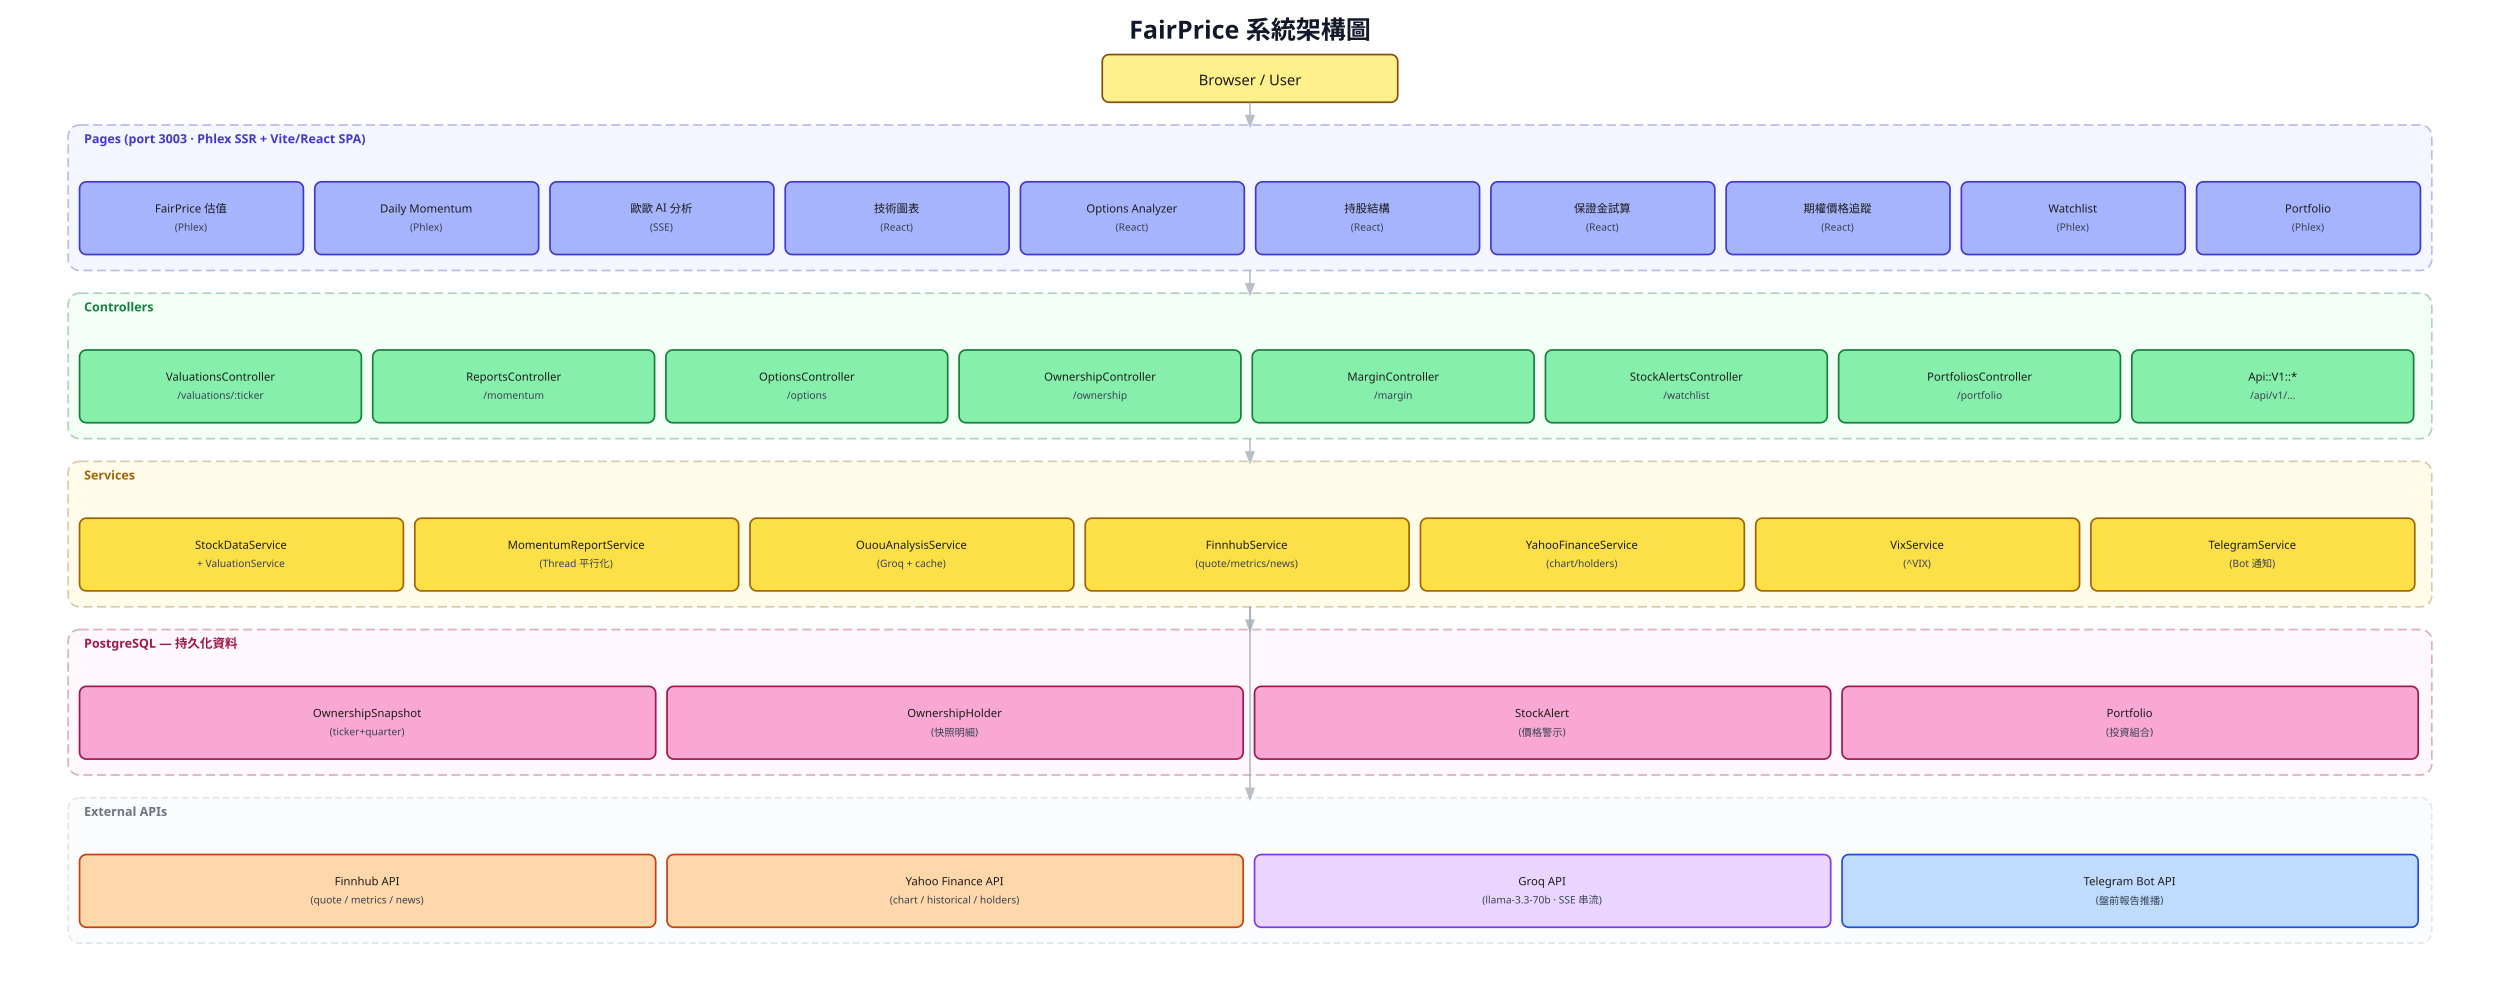
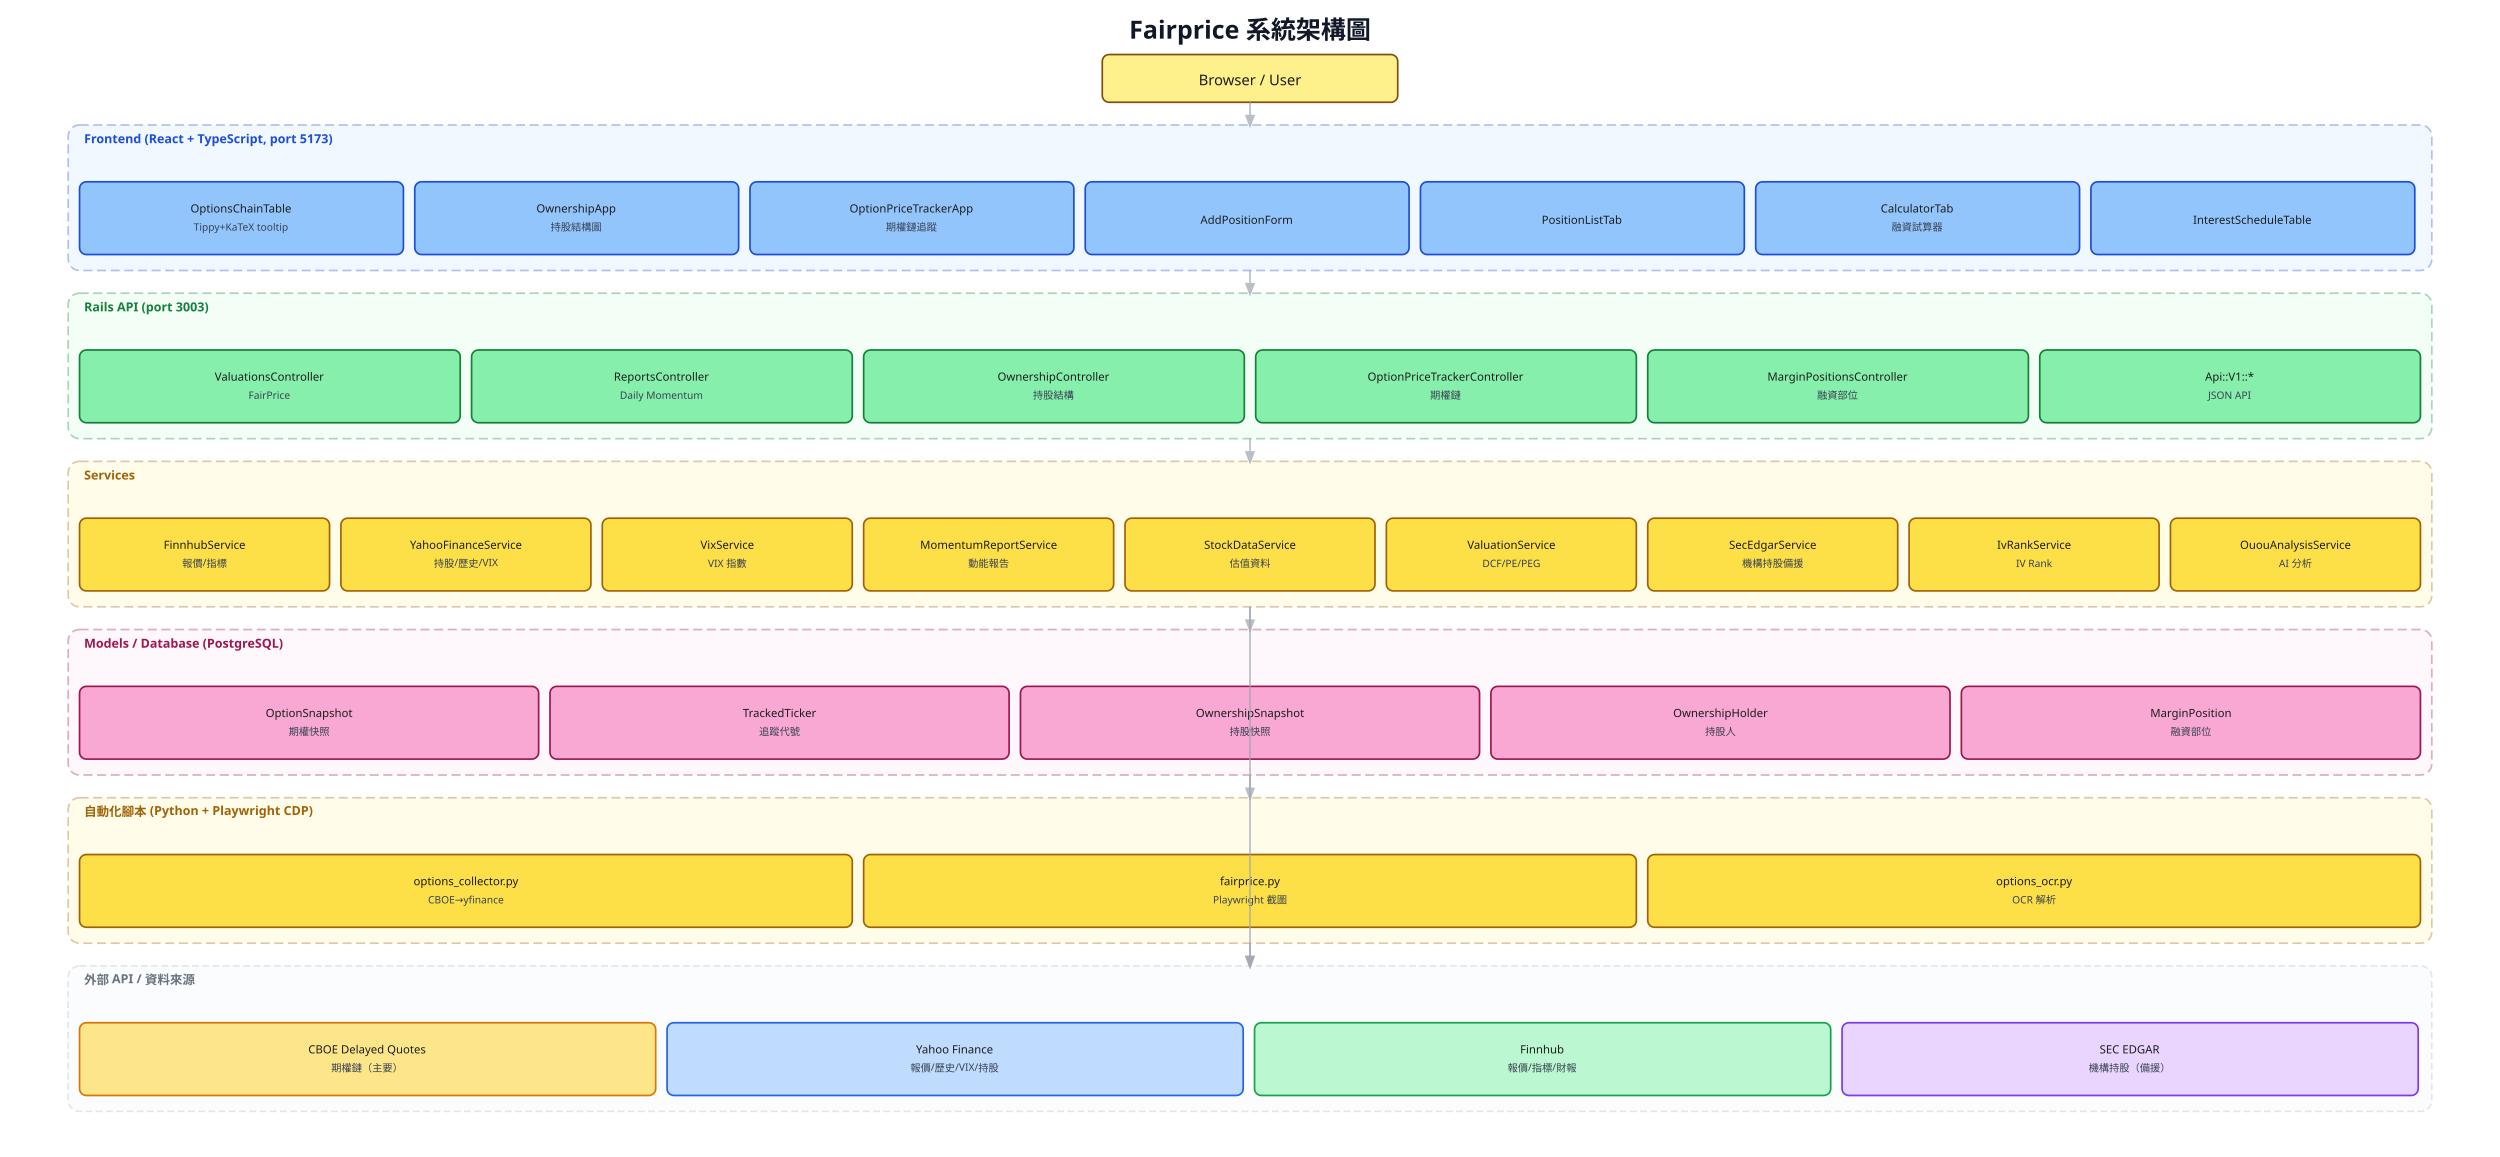
- <svg xmlns="http://www.w3.org/2000/svg" viewBox="0 0 2200 870" style="background:#f8fafc">
+ <svg xmlns="http://www.w3.org/2000/svg" viewBox="0 0 2200 1018" style="background:#f8fafc">
  <defs>
    <marker id="arr" markerWidth="8" markerHeight="8" refX="6" refY="3" orient="auto">
      <path d="M0,0 L0,6 L8,3 z" fill="#9ca3af" />
    </marker>
  </defs>
-   <text x="1100" y="34" text-anchor="middle" font-size="22" fill="#111827" font-weight="700" font-family="ui-sans-serif,system-ui,sans-serif">FairPrice 系統架構圖</text>
+   <text x="1100" y="34" text-anchor="middle" font-size="22" fill="#111827" font-weight="700" font-family="ui-sans-serif,system-ui,sans-serif">Fairprice 系統架構圖</text>
  <rect x="970" y="48" width="260" height="42" rx="6" fill="#fef08a" stroke="#854d0e" stroke-width="1.5" opacity="1" />
  <text x="1100" y="75" text-anchor="middle" font-size="13" fill="#1c1c1c" font-weight="normal" font-family="ui-sans-serif,system-ui,sans-serif">Browser / User</text>
-   <rect x="60" y="110" width="2080" height="128" rx="10" fill="#e0e7ff" stroke="#4338ca" stroke-width="1.5" opacity="0.35" stroke-dasharray="8,4" />
-   <text x="74" y="126" text-anchor="start" font-size="11" fill="#4338ca" font-weight="700" font-family="ui-sans-serif,system-ui,sans-serif">Pages  (port 3003 · Phlex SSR + Vite/React SPA)</text>
-   <rect x="70" y="160" width="197" height="64" rx="6" fill="#a5b4fc" stroke="#4338ca" stroke-width="1.5" opacity="1" />
-   <text x="168" y="187" text-anchor="middle" font-size="10" fill="#1c1c1c" font-weight="normal" font-family="ui-sans-serif,system-ui,sans-serif">FairPrice 估值</text>
-   <text x="168" y="203" text-anchor="middle" font-size="9" fill="#374151" font-weight="normal" font-family="ui-sans-serif,system-ui,sans-serif">(Phlex)</text>
-   <rect x="277" y="160" width="197" height="64" rx="6" fill="#a5b4fc" stroke="#4338ca" stroke-width="1.5" opacity="1" />
-   <text x="375" y="187" text-anchor="middle" font-size="10" fill="#1c1c1c" font-weight="normal" font-family="ui-sans-serif,system-ui,sans-serif">Daily Momentum</text>
-   <text x="375" y="203" text-anchor="middle" font-size="9" fill="#374151" font-weight="normal" font-family="ui-sans-serif,system-ui,sans-serif">(Phlex)</text>
-   <rect x="484" y="160" width="197" height="64" rx="6" fill="#a5b4fc" stroke="#4338ca" stroke-width="1.5" opacity="1" />
-   <text x="582" y="187" text-anchor="middle" font-size="10" fill="#1c1c1c" font-weight="normal" font-family="ui-sans-serif,system-ui,sans-serif">歐歐 AI 分析</text>
-   <text x="582" y="203" text-anchor="middle" font-size="9" fill="#374151" font-weight="normal" font-family="ui-sans-serif,system-ui,sans-serif">(SSE)</text>
-   <rect x="691" y="160" width="197" height="64" rx="6" fill="#a5b4fc" stroke="#4338ca" stroke-width="1.5" opacity="1" />
-   <text x="789" y="187" text-anchor="middle" font-size="10" fill="#1c1c1c" font-weight="normal" font-family="ui-sans-serif,system-ui,sans-serif">技術圖表</text>
-   <text x="789" y="203" text-anchor="middle" font-size="9" fill="#374151" font-weight="normal" font-family="ui-sans-serif,system-ui,sans-serif">(React)</text>
-   <rect x="898" y="160" width="197" height="64" rx="6" fill="#a5b4fc" stroke="#4338ca" stroke-width="1.5" opacity="1" />
-   <text x="996" y="187" text-anchor="middle" font-size="10" fill="#1c1c1c" font-weight="normal" font-family="ui-sans-serif,system-ui,sans-serif">Options Analyzer</text>
-   <text x="996" y="203" text-anchor="middle" font-size="9" fill="#374151" font-weight="normal" font-family="ui-sans-serif,system-ui,sans-serif">(React)</text>
-   <rect x="1105" y="160" width="197" height="64" rx="6" fill="#a5b4fc" stroke="#4338ca" stroke-width="1.5" opacity="1" />
-   <text x="1203" y="187" text-anchor="middle" font-size="10" fill="#1c1c1c" font-weight="normal" font-family="ui-sans-serif,system-ui,sans-serif">持股結構</text>
-   <text x="1203" y="203" text-anchor="middle" font-size="9" fill="#374151" font-weight="normal" font-family="ui-sans-serif,system-ui,sans-serif">(React)</text>
-   <rect x="1312" y="160" width="197" height="64" rx="6" fill="#a5b4fc" stroke="#4338ca" stroke-width="1.5" opacity="1" />
-   <text x="1410" y="187" text-anchor="middle" font-size="10" fill="#1c1c1c" font-weight="normal" font-family="ui-sans-serif,system-ui,sans-serif">保證金試算</text>
-   <text x="1410" y="203" text-anchor="middle" font-size="9" fill="#374151" font-weight="normal" font-family="ui-sans-serif,system-ui,sans-serif">(React)</text>
-   <rect x="1519" y="160" width="197" height="64" rx="6" fill="#a5b4fc" stroke="#4338ca" stroke-width="1.5" opacity="1" />
-   <text x="1617" y="187" text-anchor="middle" font-size="10" fill="#1c1c1c" font-weight="normal" font-family="ui-sans-serif,system-ui,sans-serif">期權價格追蹤</text>
-   <text x="1617" y="203" text-anchor="middle" font-size="9" fill="#374151" font-weight="normal" font-family="ui-sans-serif,system-ui,sans-serif">(React)</text>
-   <rect x="1726" y="160" width="197" height="64" rx="6" fill="#a5b4fc" stroke="#4338ca" stroke-width="1.5" opacity="1" />
-   <text x="1824" y="187" text-anchor="middle" font-size="10" fill="#1c1c1c" font-weight="normal" font-family="ui-sans-serif,system-ui,sans-serif">Watchlist</text>
-   <text x="1824" y="203" text-anchor="middle" font-size="9" fill="#374151" font-weight="normal" font-family="ui-sans-serif,system-ui,sans-serif">(Phlex)</text>
-   <rect x="1933" y="160" width="197" height="64" rx="6" fill="#a5b4fc" stroke="#4338ca" stroke-width="1.5" opacity="1" />
-   <text x="2031" y="187" text-anchor="middle" font-size="10" fill="#1c1c1c" font-weight="normal" font-family="ui-sans-serif,system-ui,sans-serif">Portfolio</text>
-   <text x="2031" y="203" text-anchor="middle" font-size="9" fill="#374151" font-weight="normal" font-family="ui-sans-serif,system-ui,sans-serif">(Phlex)</text>
+   <rect x="60" y="110" width="2080" height="128" rx="10" fill="#dbeafe" stroke="#1d4ed8" stroke-width="1.5" opacity="0.35" stroke-dasharray="8,4" />
+   <text x="74" y="126" text-anchor="start" font-size="11" fill="#1d4ed8" font-weight="700" font-family="ui-sans-serif,system-ui,sans-serif">Frontend  (React + TypeScript, port 5173)</text>
+   <rect x="70" y="160" width="285" height="64" rx="6" fill="#93c5fd" stroke="#1d4ed8" stroke-width="1.5" opacity="1" />
+   <text x="212" y="187" text-anchor="middle" font-size="10" fill="#1c1c1c" font-weight="normal" font-family="ui-sans-serif,system-ui,sans-serif">OptionsChainTable</text>
+   <text x="212" y="203" text-anchor="middle" font-size="9" fill="#374151" font-weight="normal" font-family="ui-sans-serif,system-ui,sans-serif">Tippy+KaTeX tooltip</text>
+   <rect x="365" y="160" width="285" height="64" rx="6" fill="#93c5fd" stroke="#1d4ed8" stroke-width="1.5" opacity="1" />
+   <text x="507" y="187" text-anchor="middle" font-size="10" fill="#1c1c1c" font-weight="normal" font-family="ui-sans-serif,system-ui,sans-serif">OwnershipApp</text>
+   <text x="507" y="203" text-anchor="middle" font-size="9" fill="#374151" font-weight="normal" font-family="ui-sans-serif,system-ui,sans-serif">持股結構圖</text>
+   <rect x="660" y="160" width="285" height="64" rx="6" fill="#93c5fd" stroke="#1d4ed8" stroke-width="1.5" opacity="1" />
+   <text x="802" y="187" text-anchor="middle" font-size="10" fill="#1c1c1c" font-weight="normal" font-family="ui-sans-serif,system-ui,sans-serif">OptionPriceTrackerApp</text>
+   <text x="802" y="203" text-anchor="middle" font-size="9" fill="#374151" font-weight="normal" font-family="ui-sans-serif,system-ui,sans-serif">期權鏈追蹤</text>
+   <rect x="955" y="160" width="285" height="64" rx="6" fill="#93c5fd" stroke="#1d4ed8" stroke-width="1.5" opacity="1" />
+   <text x="1097" y="197" text-anchor="middle" font-size="10" fill="#1c1c1c" font-weight="normal" font-family="ui-sans-serif,system-ui,sans-serif">AddPositionForm</text>
+   <rect x="1250" y="160" width="285" height="64" rx="6" fill="#93c5fd" stroke="#1d4ed8" stroke-width="1.5" opacity="1" />
+   <text x="1392" y="197" text-anchor="middle" font-size="10" fill="#1c1c1c" font-weight="normal" font-family="ui-sans-serif,system-ui,sans-serif">PositionListTab</text>
+   <rect x="1545" y="160" width="285" height="64" rx="6" fill="#93c5fd" stroke="#1d4ed8" stroke-width="1.5" opacity="1" />
+   <text x="1687" y="187" text-anchor="middle" font-size="10" fill="#1c1c1c" font-weight="normal" font-family="ui-sans-serif,system-ui,sans-serif">CalculatorTab</text>
+   <text x="1687" y="203" text-anchor="middle" font-size="9" fill="#374151" font-weight="normal" font-family="ui-sans-serif,system-ui,sans-serif">融資試算器</text>
+   <rect x="1840" y="160" width="285" height="64" rx="6" fill="#93c5fd" stroke="#1d4ed8" stroke-width="1.5" opacity="1" />
+   <text x="1982" y="197" text-anchor="middle" font-size="10" fill="#1c1c1c" font-weight="normal" font-family="ui-sans-serif,system-ui,sans-serif">InterestScheduleTable</text>
  <rect x="60" y="258" width="2080" height="128" rx="10" fill="#dcfce7" stroke="#15803d" stroke-width="1.5" opacity="0.35" stroke-dasharray="8,4" />
-   <text x="74" y="274" text-anchor="start" font-size="11" fill="#15803d" font-weight="700" font-family="ui-sans-serif,system-ui,sans-serif">Controllers</text>
-   <rect x="70" y="308" width="248" height="64" rx="6" fill="#86efac" stroke="#15803d" stroke-width="1.5" opacity="1" />
-   <text x="194" y="335" text-anchor="middle" font-size="10" fill="#1c1c1c" font-weight="normal" font-family="ui-sans-serif,system-ui,sans-serif">ValuationsController</text>
-   <text x="194" y="351" text-anchor="middle" font-size="9" fill="#374151" font-weight="normal" font-family="ui-sans-serif,system-ui,sans-serif">/valuations/:ticker</text>
-   <rect x="328" y="308" width="248" height="64" rx="6" fill="#86efac" stroke="#15803d" stroke-width="1.5" opacity="1" />
-   <text x="452" y="335" text-anchor="middle" font-size="10" fill="#1c1c1c" font-weight="normal" font-family="ui-sans-serif,system-ui,sans-serif">ReportsController</text>
-   <text x="452" y="351" text-anchor="middle" font-size="9" fill="#374151" font-weight="normal" font-family="ui-sans-serif,system-ui,sans-serif">/momentum</text>
-   <rect x="586" y="308" width="248" height="64" rx="6" fill="#86efac" stroke="#15803d" stroke-width="1.5" opacity="1" />
-   <text x="710" y="335" text-anchor="middle" font-size="10" fill="#1c1c1c" font-weight="normal" font-family="ui-sans-serif,system-ui,sans-serif">OptionsController</text>
-   <text x="710" y="351" text-anchor="middle" font-size="9" fill="#374151" font-weight="normal" font-family="ui-sans-serif,system-ui,sans-serif">/options</text>
-   <rect x="844" y="308" width="248" height="64" rx="6" fill="#86efac" stroke="#15803d" stroke-width="1.5" opacity="1" />
-   <text x="968" y="335" text-anchor="middle" font-size="10" fill="#1c1c1c" font-weight="normal" font-family="ui-sans-serif,system-ui,sans-serif">OwnershipController</text>
-   <text x="968" y="351" text-anchor="middle" font-size="9" fill="#374151" font-weight="normal" font-family="ui-sans-serif,system-ui,sans-serif">/ownership</text>
-   <rect x="1102" y="308" width="248" height="64" rx="6" fill="#86efac" stroke="#15803d" stroke-width="1.5" opacity="1" />
-   <text x="1226" y="335" text-anchor="middle" font-size="10" fill="#1c1c1c" font-weight="normal" font-family="ui-sans-serif,system-ui,sans-serif">MarginController</text>
-   <text x="1226" y="351" text-anchor="middle" font-size="9" fill="#374151" font-weight="normal" font-family="ui-sans-serif,system-ui,sans-serif">/margin</text>
-   <rect x="1360" y="308" width="248" height="64" rx="6" fill="#86efac" stroke="#15803d" stroke-width="1.5" opacity="1" />
-   <text x="1484" y="335" text-anchor="middle" font-size="10" fill="#1c1c1c" font-weight="normal" font-family="ui-sans-serif,system-ui,sans-serif">StockAlertsController</text>
-   <text x="1484" y="351" text-anchor="middle" font-size="9" fill="#374151" font-weight="normal" font-family="ui-sans-serif,system-ui,sans-serif">/watchlist</text>
-   <rect x="1618" y="308" width="248" height="64" rx="6" fill="#86efac" stroke="#15803d" stroke-width="1.5" opacity="1" />
-   <text x="1742" y="335" text-anchor="middle" font-size="10" fill="#1c1c1c" font-weight="normal" font-family="ui-sans-serif,system-ui,sans-serif">PortfoliosController</text>
-   <text x="1742" y="351" text-anchor="middle" font-size="9" fill="#374151" font-weight="normal" font-family="ui-sans-serif,system-ui,sans-serif">/portfolio</text>
-   <rect x="1876" y="308" width="248" height="64" rx="6" fill="#86efac" stroke="#15803d" stroke-width="1.5" opacity="1" />
-   <text x="2000" y="335" text-anchor="middle" font-size="10" fill="#1c1c1c" font-weight="normal" font-family="ui-sans-serif,system-ui,sans-serif">Api::V1::*</text>
-   <text x="2000" y="351" text-anchor="middle" font-size="9" fill="#374151" font-weight="normal" font-family="ui-sans-serif,system-ui,sans-serif">/api/v1/...</text>
+   <text x="74" y="274" text-anchor="start" font-size="11" fill="#15803d" font-weight="700" font-family="ui-sans-serif,system-ui,sans-serif">Rails API  (port 3003)</text>
+   <rect x="70" y="308" width="335" height="64" rx="6" fill="#86efac" stroke="#15803d" stroke-width="1.5" opacity="1" />
+   <text x="237" y="335" text-anchor="middle" font-size="10" fill="#1c1c1c" font-weight="normal" font-family="ui-sans-serif,system-ui,sans-serif">ValuationsController</text>
+   <text x="237" y="351" text-anchor="middle" font-size="9" fill="#374151" font-weight="normal" font-family="ui-sans-serif,system-ui,sans-serif">FairPrice</text>
+   <rect x="415" y="308" width="335" height="64" rx="6" fill="#86efac" stroke="#15803d" stroke-width="1.5" opacity="1" />
+   <text x="582" y="335" text-anchor="middle" font-size="10" fill="#1c1c1c" font-weight="normal" font-family="ui-sans-serif,system-ui,sans-serif">ReportsController</text>
+   <text x="582" y="351" text-anchor="middle" font-size="9" fill="#374151" font-weight="normal" font-family="ui-sans-serif,system-ui,sans-serif">Daily Momentum</text>
+   <rect x="760" y="308" width="335" height="64" rx="6" fill="#86efac" stroke="#15803d" stroke-width="1.5" opacity="1" />
+   <text x="927" y="335" text-anchor="middle" font-size="10" fill="#1c1c1c" font-weight="normal" font-family="ui-sans-serif,system-ui,sans-serif">OwnershipController</text>
+   <text x="927" y="351" text-anchor="middle" font-size="9" fill="#374151" font-weight="normal" font-family="ui-sans-serif,system-ui,sans-serif">持股結構</text>
+   <rect x="1105" y="308" width="335" height="64" rx="6" fill="#86efac" stroke="#15803d" stroke-width="1.5" opacity="1" />
+   <text x="1272" y="335" text-anchor="middle" font-size="10" fill="#1c1c1c" font-weight="normal" font-family="ui-sans-serif,system-ui,sans-serif">OptionPriceTrackerController</text>
+   <text x="1272" y="351" text-anchor="middle" font-size="9" fill="#374151" font-weight="normal" font-family="ui-sans-serif,system-ui,sans-serif">期權鏈</text>
+   <rect x="1450" y="308" width="335" height="64" rx="6" fill="#86efac" stroke="#15803d" stroke-width="1.5" opacity="1" />
+   <text x="1617" y="335" text-anchor="middle" font-size="10" fill="#1c1c1c" font-weight="normal" font-family="ui-sans-serif,system-ui,sans-serif">MarginPositionsController</text>
+   <text x="1617" y="351" text-anchor="middle" font-size="9" fill="#374151" font-weight="normal" font-family="ui-sans-serif,system-ui,sans-serif">融資部位</text>
+   <rect x="1795" y="308" width="335" height="64" rx="6" fill="#86efac" stroke="#15803d" stroke-width="1.5" opacity="1" />
+   <text x="1962" y="335" text-anchor="middle" font-size="10" fill="#1c1c1c" font-weight="normal" font-family="ui-sans-serif,system-ui,sans-serif">Api::V1::*</text>
+   <text x="1962" y="351" text-anchor="middle" font-size="9" fill="#374151" font-weight="normal" font-family="ui-sans-serif,system-ui,sans-serif">JSON API</text>
  <rect x="60" y="406" width="2080" height="128" rx="10" fill="#fef9c3" stroke="#a16207" stroke-width="1.5" opacity="0.35" stroke-dasharray="8,4" />
  <text x="74" y="422" text-anchor="start" font-size="11" fill="#a16207" font-weight="700" font-family="ui-sans-serif,system-ui,sans-serif">Services</text>
-   <rect x="70" y="456" width="285" height="64" rx="6" fill="#fde047" stroke="#a16207" stroke-width="1.5" opacity="1" />
-   <text x="212" y="483" text-anchor="middle" font-size="10" fill="#1c1c1c" font-weight="normal" font-family="ui-sans-serif,system-ui,sans-serif">StockDataService</text>
-   <text x="212" y="499" text-anchor="middle" font-size="9" fill="#374151" font-weight="normal" font-family="ui-sans-serif,system-ui,sans-serif">+ ValuationService</text>
-   <rect x="365" y="456" width="285" height="64" rx="6" fill="#fde047" stroke="#a16207" stroke-width="1.5" opacity="1" />
-   <text x="507" y="483" text-anchor="middle" font-size="10" fill="#1c1c1c" font-weight="normal" font-family="ui-sans-serif,system-ui,sans-serif">MomentumReportService</text>
-   <text x="507" y="499" text-anchor="middle" font-size="9" fill="#374151" font-weight="normal" font-family="ui-sans-serif,system-ui,sans-serif">(Thread 平行化)</text>
-   <rect x="660" y="456" width="285" height="64" rx="6" fill="#fde047" stroke="#a16207" stroke-width="1.5" opacity="1" />
-   <text x="802" y="483" text-anchor="middle" font-size="10" fill="#1c1c1c" font-weight="normal" font-family="ui-sans-serif,system-ui,sans-serif">OuouAnalysisService</text>
-   <text x="802" y="499" text-anchor="middle" font-size="9" fill="#374151" font-weight="normal" font-family="ui-sans-serif,system-ui,sans-serif">(Groq + cache)</text>
-   <rect x="955" y="456" width="285" height="64" rx="6" fill="#fde047" stroke="#a16207" stroke-width="1.5" opacity="1" />
-   <text x="1097" y="483" text-anchor="middle" font-size="10" fill="#1c1c1c" font-weight="normal" font-family="ui-sans-serif,system-ui,sans-serif">FinnhubService</text>
-   <text x="1097" y="499" text-anchor="middle" font-size="9" fill="#374151" font-weight="normal" font-family="ui-sans-serif,system-ui,sans-serif">(quote/metrics/news)</text>
-   <rect x="1250" y="456" width="285" height="64" rx="6" fill="#fde047" stroke="#a16207" stroke-width="1.5" opacity="1" />
-   <text x="1392" y="483" text-anchor="middle" font-size="10" fill="#1c1c1c" font-weight="normal" font-family="ui-sans-serif,system-ui,sans-serif">YahooFinanceService</text>
-   <text x="1392" y="499" text-anchor="middle" font-size="9" fill="#374151" font-weight="normal" font-family="ui-sans-serif,system-ui,sans-serif">(chart/holders)</text>
-   <rect x="1545" y="456" width="285" height="64" rx="6" fill="#fde047" stroke="#a16207" stroke-width="1.5" opacity="1" />
-   <text x="1687" y="483" text-anchor="middle" font-size="10" fill="#1c1c1c" font-weight="normal" font-family="ui-sans-serif,system-ui,sans-serif">VixService</text>
-   <text x="1687" y="499" text-anchor="middle" font-size="9" fill="#374151" font-weight="normal" font-family="ui-sans-serif,system-ui,sans-serif">(^VIX)</text>
-   <rect x="1840" y="456" width="285" height="64" rx="6" fill="#fde047" stroke="#a16207" stroke-width="1.5" opacity="1" />
-   <text x="1982" y="483" text-anchor="middle" font-size="10" fill="#1c1c1c" font-weight="normal" font-family="ui-sans-serif,system-ui,sans-serif">TelegramService</text>
-   <text x="1982" y="499" text-anchor="middle" font-size="9" fill="#374151" font-weight="normal" font-family="ui-sans-serif,system-ui,sans-serif">(Bot 通知)</text>
+   <rect x="70" y="456" width="220" height="64" rx="6" fill="#fde047" stroke="#a16207" stroke-width="1.5" opacity="1" />
+   <text x="180" y="483" text-anchor="middle" font-size="10" fill="#1c1c1c" font-weight="normal" font-family="ui-sans-serif,system-ui,sans-serif">FinnhubService</text>
+   <text x="180" y="499" text-anchor="middle" font-size="9" fill="#374151" font-weight="normal" font-family="ui-sans-serif,system-ui,sans-serif">報價/指標</text>
+   <rect x="300" y="456" width="220" height="64" rx="6" fill="#fde047" stroke="#a16207" stroke-width="1.5" opacity="1" />
+   <text x="410" y="483" text-anchor="middle" font-size="10" fill="#1c1c1c" font-weight="normal" font-family="ui-sans-serif,system-ui,sans-serif">YahooFinanceService</text>
+   <text x="410" y="499" text-anchor="middle" font-size="9" fill="#374151" font-weight="normal" font-family="ui-sans-serif,system-ui,sans-serif">持股/歷史/VIX</text>
+   <rect x="530" y="456" width="220" height="64" rx="6" fill="#fde047" stroke="#a16207" stroke-width="1.5" opacity="1" />
+   <text x="640" y="483" text-anchor="middle" font-size="10" fill="#1c1c1c" font-weight="normal" font-family="ui-sans-serif,system-ui,sans-serif">VixService</text>
+   <text x="640" y="499" text-anchor="middle" font-size="9" fill="#374151" font-weight="normal" font-family="ui-sans-serif,system-ui,sans-serif">VIX 指數</text>
+   <rect x="760" y="456" width="220" height="64" rx="6" fill="#fde047" stroke="#a16207" stroke-width="1.5" opacity="1" />
+   <text x="870" y="483" text-anchor="middle" font-size="10" fill="#1c1c1c" font-weight="normal" font-family="ui-sans-serif,system-ui,sans-serif">MomentumReportService</text>
+   <text x="870" y="499" text-anchor="middle" font-size="9" fill="#374151" font-weight="normal" font-family="ui-sans-serif,system-ui,sans-serif">動能報告</text>
+   <rect x="990" y="456" width="220" height="64" rx="6" fill="#fde047" stroke="#a16207" stroke-width="1.5" opacity="1" />
+   <text x="1100" y="483" text-anchor="middle" font-size="10" fill="#1c1c1c" font-weight="normal" font-family="ui-sans-serif,system-ui,sans-serif">StockDataService</text>
+   <text x="1100" y="499" text-anchor="middle" font-size="9" fill="#374151" font-weight="normal" font-family="ui-sans-serif,system-ui,sans-serif">估值資料</text>
+   <rect x="1220" y="456" width="220" height="64" rx="6" fill="#fde047" stroke="#a16207" stroke-width="1.5" opacity="1" />
+   <text x="1330" y="483" text-anchor="middle" font-size="10" fill="#1c1c1c" font-weight="normal" font-family="ui-sans-serif,system-ui,sans-serif">ValuationService</text>
+   <text x="1330" y="499" text-anchor="middle" font-size="9" fill="#374151" font-weight="normal" font-family="ui-sans-serif,system-ui,sans-serif">DCF/PE/PEG</text>
+   <rect x="1450" y="456" width="220" height="64" rx="6" fill="#fde047" stroke="#a16207" stroke-width="1.5" opacity="1" />
+   <text x="1560" y="483" text-anchor="middle" font-size="10" fill="#1c1c1c" font-weight="normal" font-family="ui-sans-serif,system-ui,sans-serif">SecEdgarService</text>
+   <text x="1560" y="499" text-anchor="middle" font-size="9" fill="#374151" font-weight="normal" font-family="ui-sans-serif,system-ui,sans-serif">機構持股備援</text>
+   <rect x="1680" y="456" width="220" height="64" rx="6" fill="#fde047" stroke="#a16207" stroke-width="1.5" opacity="1" />
+   <text x="1790" y="483" text-anchor="middle" font-size="10" fill="#1c1c1c" font-weight="normal" font-family="ui-sans-serif,system-ui,sans-serif">IvRankService</text>
+   <text x="1790" y="499" text-anchor="middle" font-size="9" fill="#374151" font-weight="normal" font-family="ui-sans-serif,system-ui,sans-serif">IV Rank</text>
+   <rect x="1910" y="456" width="220" height="64" rx="6" fill="#fde047" stroke="#a16207" stroke-width="1.5" opacity="1" />
+   <text x="2020" y="483" text-anchor="middle" font-size="10" fill="#1c1c1c" font-weight="normal" font-family="ui-sans-serif,system-ui,sans-serif">OuouAnalysisService</text>
+   <text x="2020" y="499" text-anchor="middle" font-size="9" fill="#374151" font-weight="normal" font-family="ui-sans-serif,system-ui,sans-serif">AI 分析</text>
  <rect x="60" y="554" width="2080" height="128" rx="10" fill="#fce7f3" stroke="#9d174d" stroke-width="1.5" opacity="0.35" stroke-dasharray="8,4" />
-   <text x="74" y="570" text-anchor="start" font-size="11" fill="#9d174d" font-weight="700" font-family="ui-sans-serif,system-ui,sans-serif">PostgreSQL — 持久化資料</text>
-   <rect x="70" y="604" width="507" height="64" rx="6" fill="#f9a8d4" stroke="#9d174d" stroke-width="1.5" opacity="1" />
-   <text x="323" y="631" text-anchor="middle" font-size="10" fill="#1c1c1c" font-weight="normal" font-family="ui-sans-serif,system-ui,sans-serif">OwnershipSnapshot</text>
-   <text x="323" y="647" text-anchor="middle" font-size="9" fill="#374151" font-weight="normal" font-family="ui-sans-serif,system-ui,sans-serif">(ticker+quarter)</text>
-   <rect x="587" y="604" width="507" height="64" rx="6" fill="#f9a8d4" stroke="#9d174d" stroke-width="1.5" opacity="1" />
-   <text x="840" y="631" text-anchor="middle" font-size="10" fill="#1c1c1c" font-weight="normal" font-family="ui-sans-serif,system-ui,sans-serif">OwnershipHolder</text>
-   <text x="840" y="647" text-anchor="middle" font-size="9" fill="#374151" font-weight="normal" font-family="ui-sans-serif,system-ui,sans-serif">(快照明細)</text>
-   <rect x="1104" y="604" width="507" height="64" rx="6" fill="#f9a8d4" stroke="#9d174d" stroke-width="1.5" opacity="1" />
-   <text x="1357" y="631" text-anchor="middle" font-size="10" fill="#1c1c1c" font-weight="normal" font-family="ui-sans-serif,system-ui,sans-serif">StockAlert</text>
-   <text x="1357" y="647" text-anchor="middle" font-size="9" fill="#374151" font-weight="normal" font-family="ui-sans-serif,system-ui,sans-serif">(價格警示)</text>
-   <rect x="1621" y="604" width="507" height="64" rx="6" fill="#f9a8d4" stroke="#9d174d" stroke-width="1.5" opacity="1" />
-   <text x="1874" y="631" text-anchor="middle" font-size="10" fill="#1c1c1c" font-weight="normal" font-family="ui-sans-serif,system-ui,sans-serif">Portfolio</text>
-   <text x="1874" y="647" text-anchor="middle" font-size="9" fill="#374151" font-weight="normal" font-family="ui-sans-serif,system-ui,sans-serif">(投資組合)</text>
-   <rect x="60" y="702" width="2080" height="128" rx="10" fill="#f9fafb" stroke="#d1d5db" stroke-width="1.5" opacity="0.6" stroke-dasharray="6,3" />
-   <text x="74" y="718" text-anchor="start" font-size="11" fill="#6b7280" font-weight="700" font-family="ui-sans-serif,system-ui,sans-serif">External APIs</text>
-   <rect x="70" y="752" width="507" height="64" rx="6" fill="#fed7aa" stroke="#c2410c" stroke-width="1.5" opacity="1" />
-   <text x="323" y="779" text-anchor="middle" font-size="10" fill="#1c1c1c" font-weight="normal" font-family="ui-sans-serif,system-ui,sans-serif">Finnhub API</text>
-   <text x="323" y="795" text-anchor="middle" font-size="9" fill="#374151" font-weight="normal" font-family="ui-sans-serif,system-ui,sans-serif">(quote / metrics / news)</text>
-   <rect x="587" y="752" width="507" height="64" rx="6" fill="#fed7aa" stroke="#c2410c" stroke-width="1.5" opacity="1" />
-   <text x="840" y="779" text-anchor="middle" font-size="10" fill="#1c1c1c" font-weight="normal" font-family="ui-sans-serif,system-ui,sans-serif">Yahoo Finance API</text>
-   <text x="840" y="795" text-anchor="middle" font-size="9" fill="#374151" font-weight="normal" font-family="ui-sans-serif,system-ui,sans-serif">(chart / historical / holders)</text>
-   <rect x="1104" y="752" width="507" height="64" rx="6" fill="#e9d5ff" stroke="#7c3aed" stroke-width="1.5" opacity="1" />
-   <text x="1357" y="779" text-anchor="middle" font-size="10" fill="#1c1c1c" font-weight="normal" font-family="ui-sans-serif,system-ui,sans-serif">Groq API</text>
-   <text x="1357" y="795" text-anchor="middle" font-size="9" fill="#374151" font-weight="normal" font-family="ui-sans-serif,system-ui,sans-serif">(llama-3.3-70b · SSE 串流)</text>
-   <rect x="1621" y="752" width="507" height="64" rx="6" fill="#bfdbfe" stroke="#1d4ed8" stroke-width="1.5" opacity="1" />
-   <text x="1874" y="779" text-anchor="middle" font-size="10" fill="#1c1c1c" font-weight="normal" font-family="ui-sans-serif,system-ui,sans-serif">Telegram Bot API</text>
-   <text x="1874" y="795" text-anchor="middle" font-size="9" fill="#374151" font-weight="normal" font-family="ui-sans-serif,system-ui,sans-serif">(盤前報告推播)</text>
+   <text x="74" y="570" text-anchor="start" font-size="11" fill="#9d174d" font-weight="700" font-family="ui-sans-serif,system-ui,sans-serif">Models / Database  (PostgreSQL)</text>
+   <rect x="70" y="604" width="404" height="64" rx="6" fill="#f9a8d4" stroke="#9d174d" stroke-width="1.5" opacity="1" />
+   <text x="272" y="631" text-anchor="middle" font-size="10" fill="#1c1c1c" font-weight="normal" font-family="ui-sans-serif,system-ui,sans-serif">OptionSnapshot</text>
+   <text x="272" y="647" text-anchor="middle" font-size="9" fill="#374151" font-weight="normal" font-family="ui-sans-serif,system-ui,sans-serif">期權快照</text>
+   <rect x="484" y="604" width="404" height="64" rx="6" fill="#f9a8d4" stroke="#9d174d" stroke-width="1.5" opacity="1" />
+   <text x="686" y="631" text-anchor="middle" font-size="10" fill="#1c1c1c" font-weight="normal" font-family="ui-sans-serif,system-ui,sans-serif">TrackedTicker</text>
+   <text x="686" y="647" text-anchor="middle" font-size="9" fill="#374151" font-weight="normal" font-family="ui-sans-serif,system-ui,sans-serif">追蹤代號</text>
+   <rect x="898" y="604" width="404" height="64" rx="6" fill="#f9a8d4" stroke="#9d174d" stroke-width="1.5" opacity="1" />
+   <text x="1100" y="631" text-anchor="middle" font-size="10" fill="#1c1c1c" font-weight="normal" font-family="ui-sans-serif,system-ui,sans-serif">OwnershipSnapshot</text>
+   <text x="1100" y="647" text-anchor="middle" font-size="9" fill="#374151" font-weight="normal" font-family="ui-sans-serif,system-ui,sans-serif">持股快照</text>
+   <rect x="1312" y="604" width="404" height="64" rx="6" fill="#f9a8d4" stroke="#9d174d" stroke-width="1.5" opacity="1" />
+   <text x="1514" y="631" text-anchor="middle" font-size="10" fill="#1c1c1c" font-weight="normal" font-family="ui-sans-serif,system-ui,sans-serif">OwnershipHolder</text>
+   <text x="1514" y="647" text-anchor="middle" font-size="9" fill="#374151" font-weight="normal" font-family="ui-sans-serif,system-ui,sans-serif">持股人</text>
+   <rect x="1726" y="604" width="404" height="64" rx="6" fill="#f9a8d4" stroke="#9d174d" stroke-width="1.5" opacity="1" />
+   <text x="1928" y="631" text-anchor="middle" font-size="10" fill="#1c1c1c" font-weight="normal" font-family="ui-sans-serif,system-ui,sans-serif">MarginPosition</text>
+   <text x="1928" y="647" text-anchor="middle" font-size="9" fill="#374151" font-weight="normal" font-family="ui-sans-serif,system-ui,sans-serif">融資部位</text>
+   <rect x="60" y="702" width="2080" height="128" rx="10" fill="#fef9c3" stroke="#a16207" stroke-width="1.5" opacity="0.35" stroke-dasharray="8,4" />
+   <text x="74" y="718" text-anchor="start" font-size="11" fill="#a16207" font-weight="700" font-family="ui-sans-serif,system-ui,sans-serif">自動化腳本  (Python + Playwright CDP)</text>
+   <rect x="70" y="752" width="680" height="64" rx="6" fill="#fde047" stroke="#a16207" stroke-width="1.5" opacity="1" />
+   <text x="410" y="779" text-anchor="middle" font-size="10" fill="#1c1c1c" font-weight="normal" font-family="ui-sans-serif,system-ui,sans-serif">options_collector.py</text>
+   <text x="410" y="795" text-anchor="middle" font-size="9" fill="#374151" font-weight="normal" font-family="ui-sans-serif,system-ui,sans-serif">CBOE→yfinance</text>
+   <rect x="760" y="752" width="680" height="64" rx="6" fill="#fde047" stroke="#a16207" stroke-width="1.5" opacity="1" />
+   <text x="1100" y="779" text-anchor="middle" font-size="10" fill="#1c1c1c" font-weight="normal" font-family="ui-sans-serif,system-ui,sans-serif">fairprice.py</text>
+   <text x="1100" y="795" text-anchor="middle" font-size="9" fill="#374151" font-weight="normal" font-family="ui-sans-serif,system-ui,sans-serif">Playwright 截圖</text>
+   <rect x="1450" y="752" width="680" height="64" rx="6" fill="#fde047" stroke="#a16207" stroke-width="1.5" opacity="1" />
+   <text x="1790" y="779" text-anchor="middle" font-size="10" fill="#1c1c1c" font-weight="normal" font-family="ui-sans-serif,system-ui,sans-serif">options_ocr.py</text>
+   <text x="1790" y="795" text-anchor="middle" font-size="9" fill="#374151" font-weight="normal" font-family="ui-sans-serif,system-ui,sans-serif">OCR 解析</text>
+   <rect x="60" y="850" width="2080" height="128" rx="10" fill="#f9fafb" stroke="#d1d5db" stroke-width="1.5" opacity="0.6" stroke-dasharray="6,3" />
+   <text x="74" y="866" text-anchor="start" font-size="11" fill="#6b7280" font-weight="700" font-family="ui-sans-serif,system-ui,sans-serif">外部 API / 資料來源</text>
+   <rect x="70" y="900" width="507" height="64" rx="6" fill="#fde68a" stroke="#d97706" stroke-width="1.5" opacity="1" />
+   <text x="323" y="927" text-anchor="middle" font-size="10" fill="#1c1c1c" font-weight="normal" font-family="ui-sans-serif,system-ui,sans-serif">CBOE Delayed Quotes</text>
+   <text x="323" y="943" text-anchor="middle" font-size="9" fill="#374151" font-weight="normal" font-family="ui-sans-serif,system-ui,sans-serif">期權鏈（主要）</text>
+   <rect x="587" y="900" width="507" height="64" rx="6" fill="#bfdbfe" stroke="#2563eb" stroke-width="1.5" opacity="1" />
+   <text x="840" y="927" text-anchor="middle" font-size="10" fill="#1c1c1c" font-weight="normal" font-family="ui-sans-serif,system-ui,sans-serif">Yahoo Finance</text>
+   <text x="840" y="943" text-anchor="middle" font-size="9" fill="#374151" font-weight="normal" font-family="ui-sans-serif,system-ui,sans-serif">報價/歷史/VIX/持股</text>
+   <rect x="1104" y="900" width="507" height="64" rx="6" fill="#bbf7d0" stroke="#16a34a" stroke-width="1.5" opacity="1" />
+   <text x="1357" y="927" text-anchor="middle" font-size="10" fill="#1c1c1c" font-weight="normal" font-family="ui-sans-serif,system-ui,sans-serif">Finnhub</text>
+   <text x="1357" y="943" text-anchor="middle" font-size="9" fill="#374151" font-weight="normal" font-family="ui-sans-serif,system-ui,sans-serif">報價/指標/財報</text>
+   <rect x="1621" y="900" width="507" height="64" rx="6" fill="#e9d5ff" stroke="#7c3aed" stroke-width="1.5" opacity="1" />
+   <text x="1874" y="927" text-anchor="middle" font-size="10" fill="#1c1c1c" font-weight="normal" font-family="ui-sans-serif,system-ui,sans-serif">SEC EDGAR</text>
+   <text x="1874" y="943" text-anchor="middle" font-size="9" fill="#374151" font-weight="normal" font-family="ui-sans-serif,system-ui,sans-serif">機構持股（備援）</text>
  <line x1="1100" y1="90" x2="1100" y2="110" stroke="#9ca3af" stroke-width="1.5" opacity="0.7" marker-end="url(#arr)" />
  <line x1="1100" y1="238" x2="1100" y2="258" stroke="#9ca3af" stroke-width="1.5" opacity="0.7" marker-end="url(#arr)" />
  <line x1="1100" y1="386" x2="1100" y2="406" stroke="#9ca3af" stroke-width="1.5" opacity="0.7" marker-end="url(#arr)" />
  <line x1="1100" y1="534" x2="1100" y2="554" stroke="#9ca3af" stroke-width="1.5" opacity="0.7" marker-end="url(#arr)" />
-   <line x1="1100" y1="534" x2="1100" y2="702" stroke="#9ca3af" stroke-width="1.5" opacity="0.7" marker-end="url(#arr)" />
+   <line x1="1100" y1="682" x2="1100" y2="702" stroke="#9ca3af" stroke-width="1.5" opacity="0.7" marker-end="url(#arr)" />
+   <line x1="1100" y1="830" x2="1100" y2="850" stroke="#9ca3af" stroke-width="1.5" opacity="0.7" marker-end="url(#arr)" />
+   <line x1="1100" y1="534" x2="1100" y2="850" stroke="#9ca3af" stroke-width="1.5" opacity="0.7" marker-end="url(#arr)" />
</svg>
